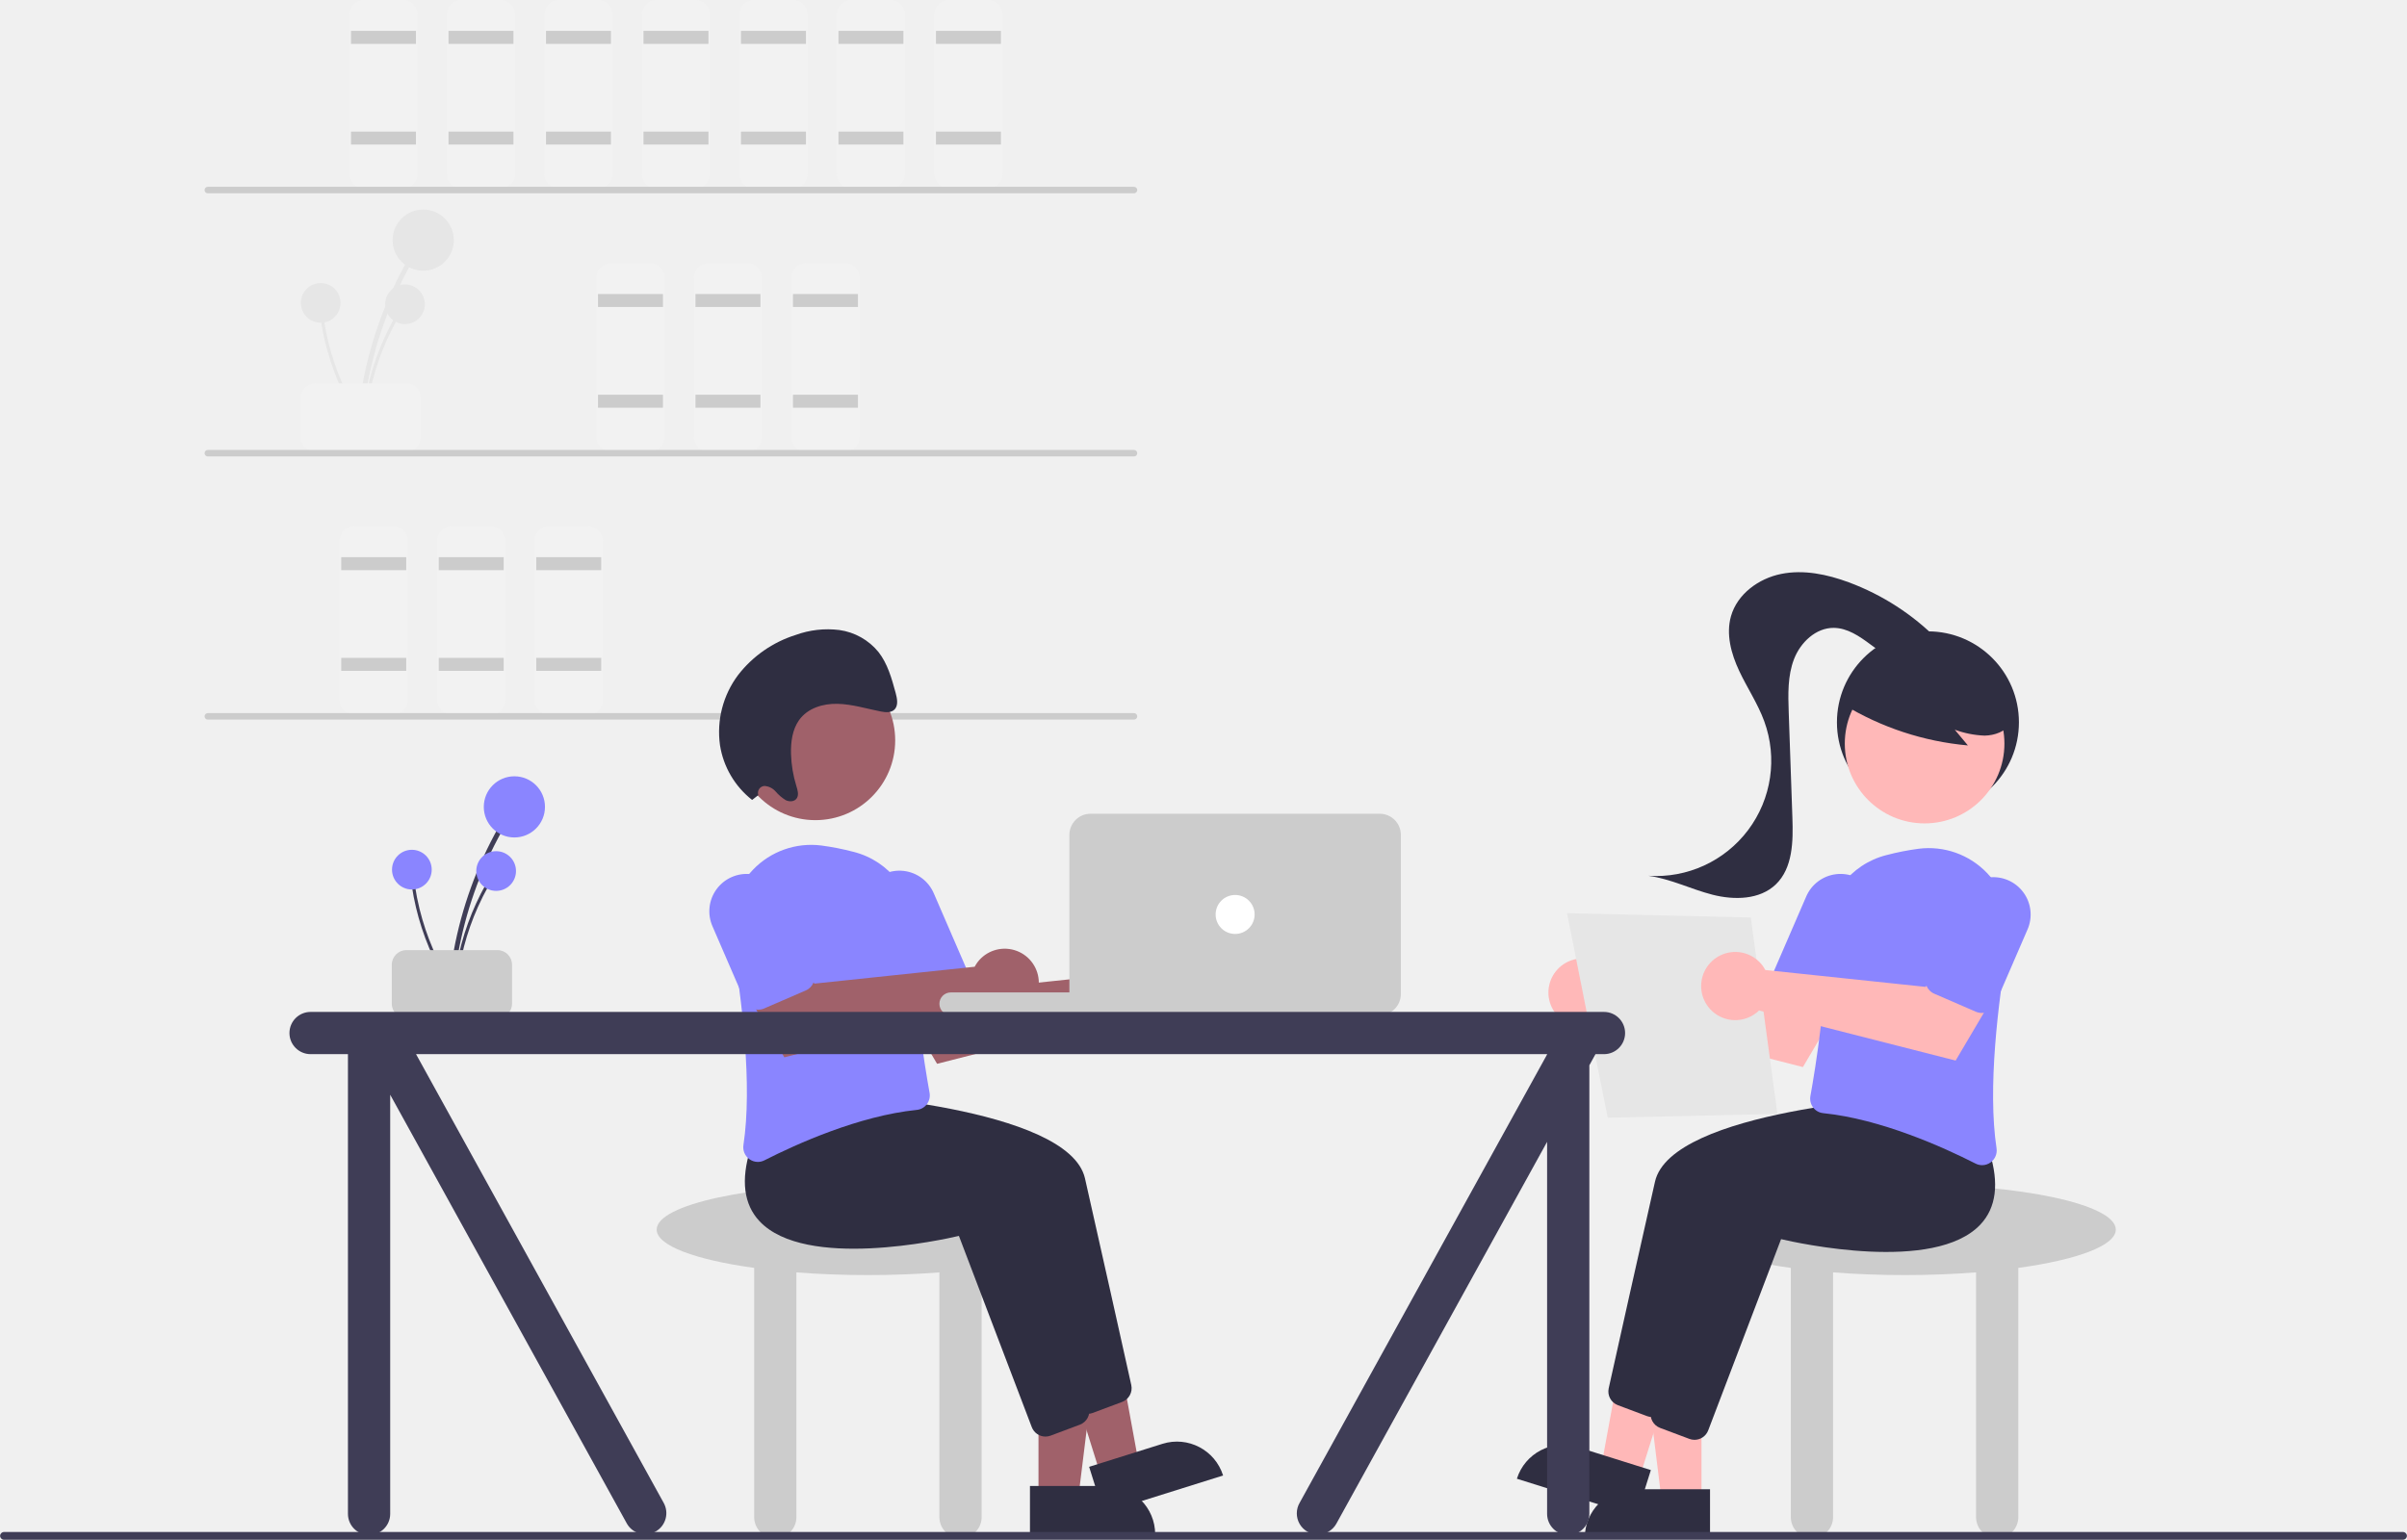
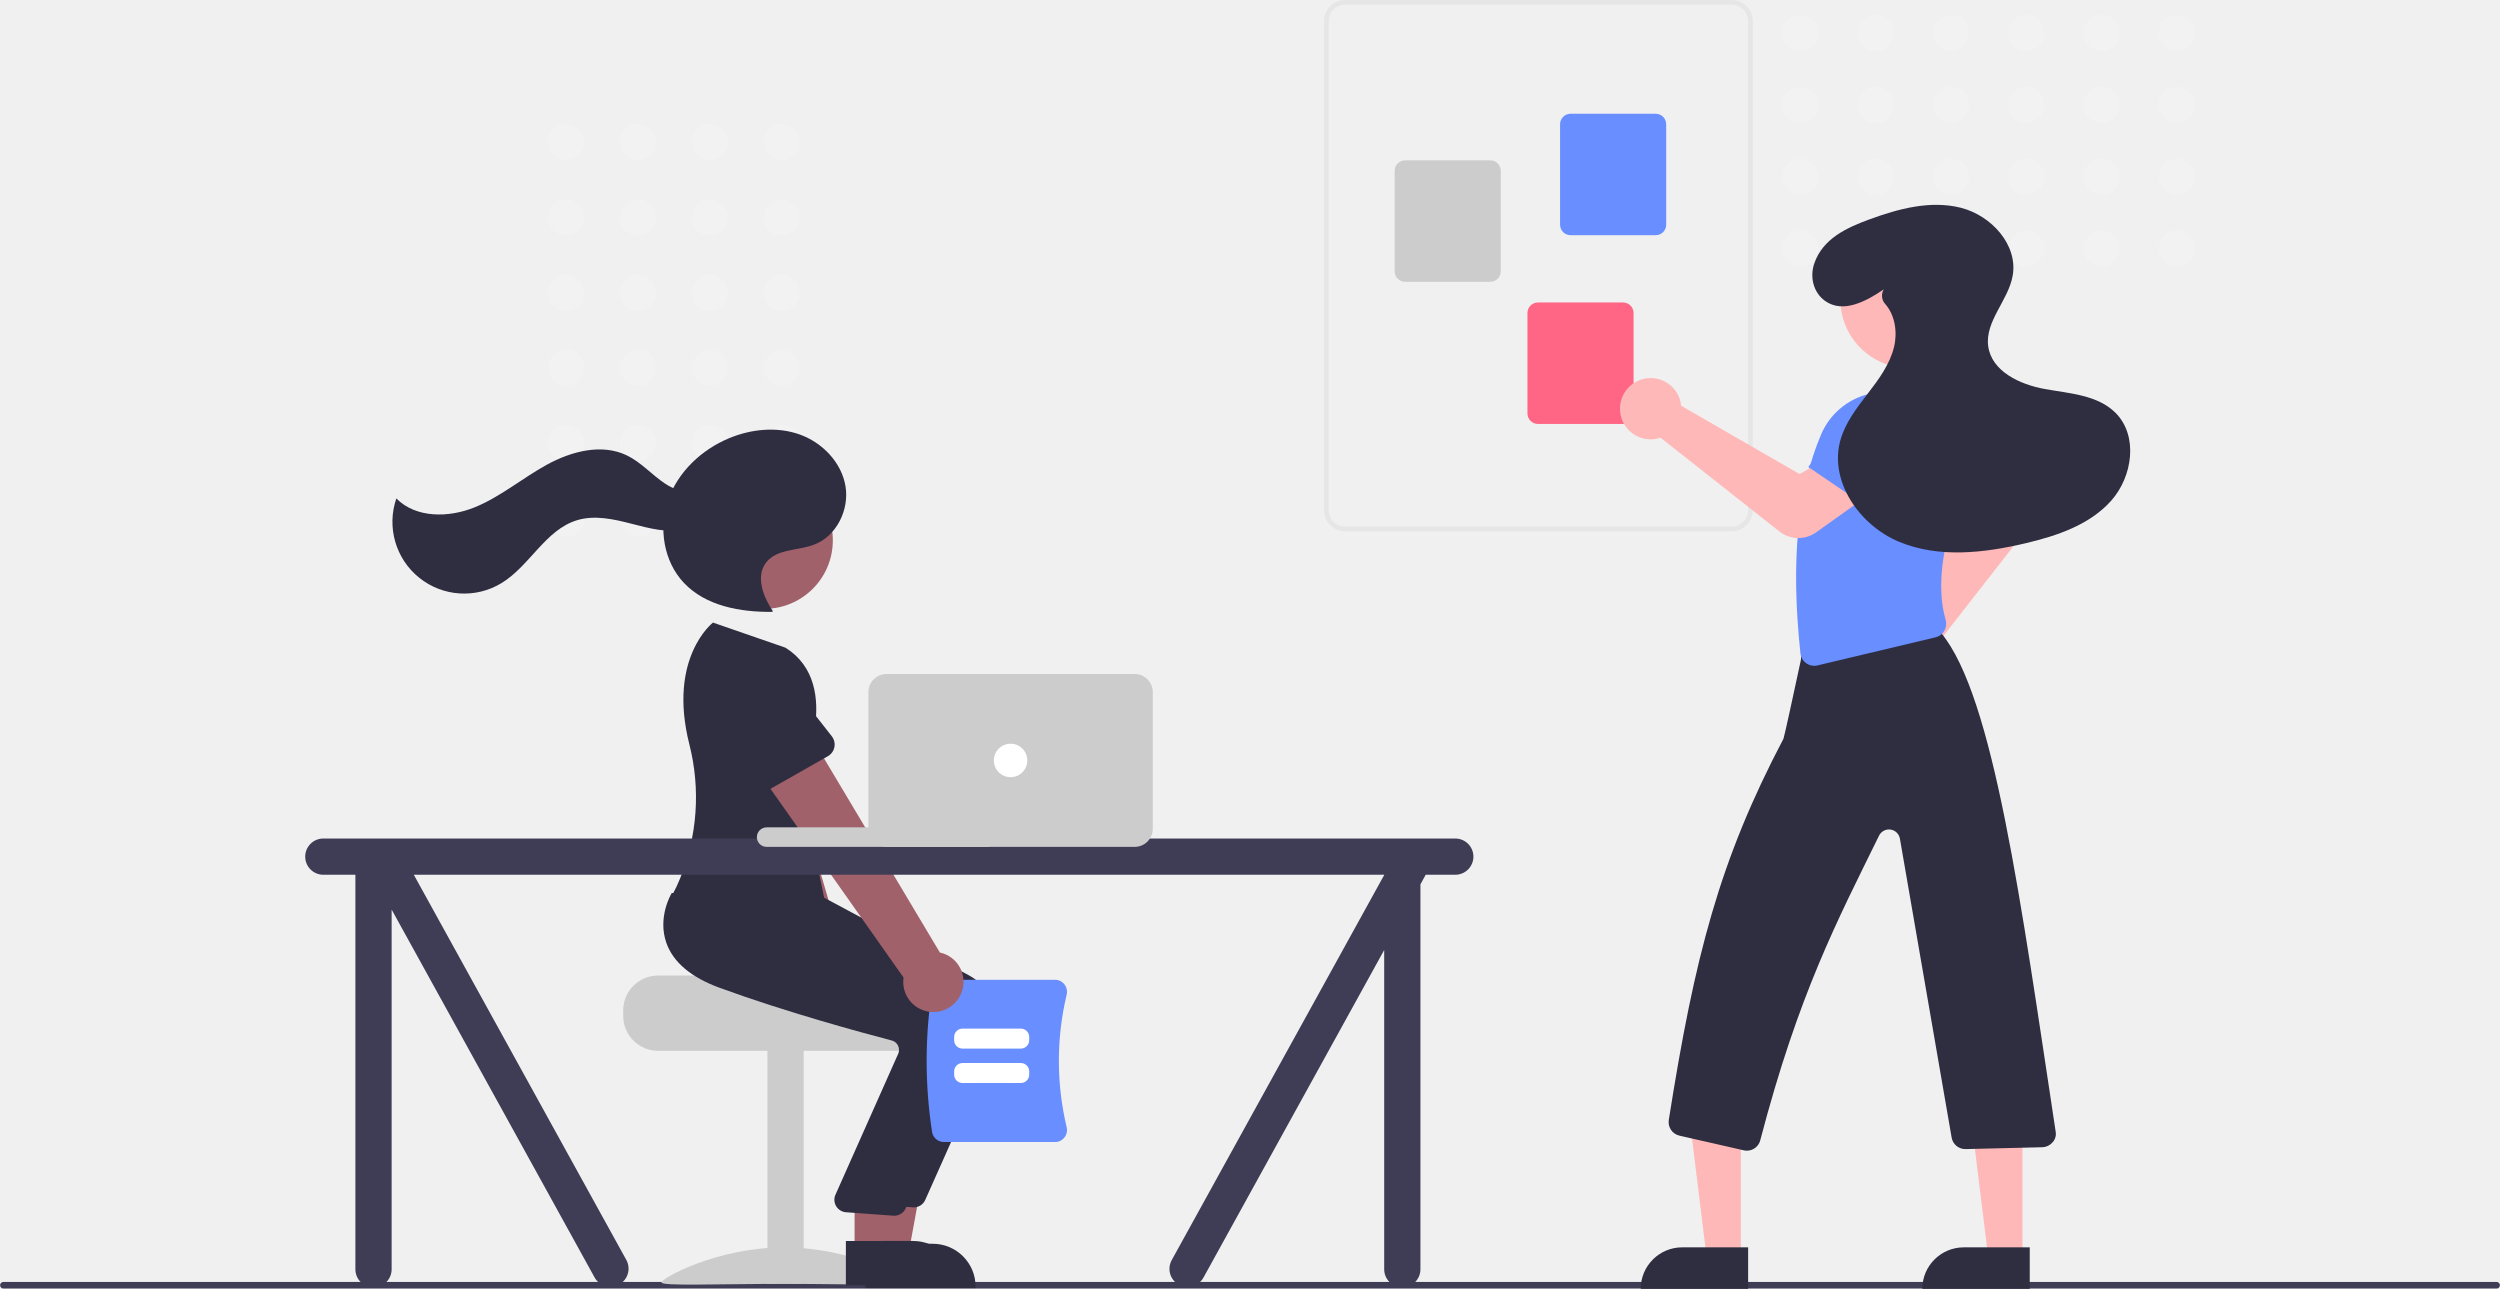
- <svg xmlns="http://www.w3.org/2000/svg" id="b959f442-9ede-455f-a827-2b42a560702a" data-name="Layer 1" width="740.675" height="473.949" viewBox="0 0 740.675 473.949">
-   <path d="M341.173,342.449a122.042,122.042,0,0,1,10.101-38.517q2.28-5.092,5.018-9.961a.744.744,0,0,0-1.284-.75,123.728,123.728,0,0,0-13.768,37.982q-1.034,5.584-1.554,11.246c-.088.952,1.399.946,1.486,0Z" transform="translate(-229.6623 -213.0257)" fill="#e6e6e6" />
-   <circle cx="130.23" cy="73.914" r="9.414" fill="#e6e6e6" />
-   <path d="M342.136,342.699a79.174,79.174,0,0,1,6.553-24.988q1.479-3.304,3.255-6.462a.483.483,0,0,0-.833-.487,80.268,80.268,0,0,0-8.932,24.641q-.671,3.622-1.008,7.296c-.057.618.908.614.964,0Z" transform="translate(-229.6623 -213.0257)" fill="#e6e6e6" />
-   <circle cx="124.618" cy="93.662" r="6.108" fill="#e6e6e6" />
-   <path d="M340.919,342.122a79.174,79.174,0,0,1-10.202-23.733q-.866-3.515-1.408-7.097a.483.483,0,0,0-.956.128,80.269,80.269,0,0,0,8.113,24.922q1.699,3.269,3.693,6.373c.335.522,1.093-.074.76-.593Z" transform="translate(-229.6623 -213.0257)" fill="#e6e6e6" />
-   <circle cx="98.683" cy="93.233" r="6.108" fill="#e6e6e6" />
-   <path d="M322.169,347.526v-12a4.505,4.505,0,0,1,4.5-4.5h28a4.505,4.505,0,0,1,4.5,4.5v12a4.505,4.505,0,0,1-4.5,4.5h-28A4.505,4.505,0,0,1,322.169,347.526Z" transform="translate(-229.6623 -213.0257)" fill="#f2f2f2" style="isolation:isolate" />
-   <path d="M353.669,271.026h-12a4.505,4.505,0,0,1-4.5-4.5v-49a4.505,4.505,0,0,1,4.5-4.5h12a4.505,4.505,0,0,1,4.5,4.5v49A4.505,4.505,0,0,1,353.669,271.026Z" transform="translate(-229.6623 -213.0257)" fill="#f2f2f2" style="isolation:isolate" />
-   <rect x="108.007" y="9.5" width="20" height="4" fill="#ccc" />
-   <rect x="108.007" y="40.5" width="20" height="4" fill="#ccc" />
-   <path d="M383.669,271.026h-12a4.505,4.505,0,0,1-4.5-4.5v-49a4.505,4.505,0,0,1,4.5-4.5h12a4.505,4.505,0,0,1,4.5,4.5v49A4.505,4.505,0,0,1,383.669,271.026Z" transform="translate(-229.6623 -213.0257)" fill="#f2f2f2" style="isolation:isolate" />
-   <rect x="138.007" y="9.5" width="20" height="4" fill="#ccc" />
-   <rect x="138.007" y="40.5" width="20" height="4" fill="#ccc" />
-   <path d="M413.669,271.026h-12a4.505,4.505,0,0,1-4.5-4.5v-49a4.505,4.505,0,0,1,4.5-4.5h12a4.505,4.505,0,0,1,4.5,4.5v49A4.505,4.505,0,0,1,413.669,271.026Z" transform="translate(-229.6623 -213.0257)" fill="#f2f2f2" style="isolation:isolate" />
-   <rect x="168.007" y="9.5" width="20" height="4" fill="#ccc" />
-   <rect x="168.007" y="40.5" width="20" height="4" fill="#ccc" />
-   <path d="M429.669,352.026h-12a4.505,4.505,0,0,1-4.5-4.5v-49a4.505,4.505,0,0,1,4.5-4.5h12a4.505,4.505,0,0,1,4.5,4.5v49A4.505,4.505,0,0,1,429.669,352.026Z" transform="translate(-229.6623 -213.0257)" fill="#f2f2f2" style="isolation:isolate" />
-   <rect x="184.007" y="90.5" width="20" height="4" fill="#ccc" />
-   <rect x="184.007" y="121.5" width="20" height="4" fill="#ccc" />
-   <path d="M459.669,352.026h-12a4.505,4.505,0,0,1-4.5-4.5v-49a4.505,4.505,0,0,1,4.5-4.5h12a4.505,4.505,0,0,1,4.5,4.5v49A4.505,4.505,0,0,1,459.669,352.026Z" transform="translate(-229.6623 -213.0257)" fill="#f2f2f2" style="isolation:isolate" />
-   <rect x="214.007" y="90.5" width="20" height="4" fill="#ccc" />
-   <rect x="214.007" y="121.5" width="20" height="4" fill="#ccc" />
-   <path d="M489.669,352.026h-12a4.505,4.505,0,0,1-4.5-4.5v-49a4.505,4.505,0,0,1,4.5-4.5h12a4.505,4.505,0,0,1,4.5,4.5v49A4.505,4.505,0,0,1,489.669,352.026Z" transform="translate(-229.6623 -213.0257)" fill="#f2f2f2" style="isolation:isolate" />
-   <rect x="244.007" y="90.5" width="20" height="4" fill="#ccc" />
-   <rect x="244.007" y="121.5" width="20" height="4" fill="#ccc" />
-   <path d="M350.669,433.026h-12a4.505,4.505,0,0,1-4.5-4.5v-49a4.505,4.505,0,0,1,4.5-4.5h12a4.505,4.505,0,0,1,4.5,4.5v49A4.505,4.505,0,0,1,350.669,433.026Z" transform="translate(-229.6623 -213.0257)" fill="#f2f2f2" style="isolation:isolate" />
-   <rect x="105.007" y="171.5" width="20" height="4" fill="#ccc" />
-   <rect x="105.007" y="202.5" width="20" height="4" fill="#ccc" />
-   <path d="M380.669,433.026h-12a4.505,4.505,0,0,1-4.5-4.5v-49a4.505,4.505,0,0,1,4.5-4.5h12a4.505,4.505,0,0,1,4.5,4.5v49A4.505,4.505,0,0,1,380.669,433.026Z" transform="translate(-229.6623 -213.0257)" fill="#f2f2f2" style="isolation:isolate" />
-   <rect x="135.007" y="171.5" width="20" height="4" fill="#ccc" />
-   <rect x="135.007" y="202.5" width="20" height="4" fill="#ccc" />
-   <path d="M410.669,433.026h-12a4.505,4.505,0,0,1-4.5-4.5v-49a4.505,4.505,0,0,1,4.5-4.5h12a4.505,4.505,0,0,1,4.5,4.5v49A4.505,4.505,0,0,1,410.669,433.026Z" transform="translate(-229.6623 -213.0257)" fill="#f2f2f2" style="isolation:isolate" />
-   <rect x="165.007" y="171.5" width="20" height="4" fill="#ccc" />
-   <rect x="165.007" y="202.5" width="20" height="4" fill="#ccc" />
-   <path d="M443.669,271.026h-12a4.505,4.505,0,0,1-4.5-4.5v-49a4.505,4.505,0,0,1,4.5-4.5h12a4.505,4.505,0,0,1,4.5,4.5v49A4.505,4.505,0,0,1,443.669,271.026Z" transform="translate(-229.6623 -213.0257)" fill="#f2f2f2" style="isolation:isolate" />
-   <rect x="198.007" y="9.5" width="20" height="4" fill="#ccc" />
-   <rect x="198.007" y="40.5" width="20" height="4" fill="#ccc" />
-   <path d="M473.669,271.026h-12a4.505,4.505,0,0,1-4.5-4.5v-49a4.505,4.505,0,0,1,4.5-4.5h12a4.505,4.505,0,0,1,4.5,4.5v49A4.505,4.505,0,0,1,473.669,271.026Z" transform="translate(-229.6623 -213.0257)" fill="#f2f2f2" style="isolation:isolate" />
-   <rect x="228.007" y="9.5" width="20" height="4" fill="#ccc" />
-   <rect x="228.007" y="40.5" width="20" height="4" fill="#ccc" />
-   <path d="M503.669,271.026h-12a4.505,4.505,0,0,1-4.5-4.5v-49a4.505,4.505,0,0,1,4.5-4.5h12a4.505,4.505,0,0,1,4.5,4.5v49A4.505,4.505,0,0,1,503.669,271.026Z" transform="translate(-229.6623 -213.0257)" fill="#f2f2f2" style="isolation:isolate" />
-   <rect x="258.007" y="9.5" width="20" height="4" fill="#ccc" />
-   <rect x="258.007" y="40.5" width="20" height="4" fill="#ccc" />
-   <path d="M533.669,271.026h-12a4.505,4.505,0,0,1-4.5-4.5v-49a4.505,4.505,0,0,1,4.5-4.5h12a4.505,4.505,0,0,1,4.5,4.5v49A4.505,4.505,0,0,1,533.669,271.026Z" transform="translate(-229.6623 -213.0257)" fill="#f2f2f2" style="isolation:isolate" />
-   <rect x="288.007" y="9.5" width="20" height="4" fill="#ccc" />
-   <rect x="288.007" y="40.5" width="20" height="4" fill="#ccc" />
-   <path d="M578.61,272.526h-285a1,1,0,0,1,0-2h285a1,1,0,0,1,0,2Z" transform="translate(-229.6623 -213.0257)" fill="#ccc" />
-   <path d="M578.61,353.526h-285a1,1,0,0,1,0-2h285a1,1,0,0,1,0,2Z" transform="translate(-229.6623 -213.0257)" fill="#ccc" />
-   <path d="M578.61,434.526h-285a1,1,0,0,1,0-2h285a1,1,0,0,1,0,2Z" transform="translate(-229.6623 -213.0257)" fill="#ccc" />
-   <path d="M561.732,591.508c0-7.732-29.102-14-65-14s-65,6.268-65,14c0,4.955,11.964,9.306,30,11.794V680.008a6.5,6.5,0,0,0,13,0V604.684c6.872.532,14.277.824,22,.824s15.128-.292,22-.824v75.324a6.5,6.5,0,0,0,13,0V603.302C549.768,600.814,561.732,596.463,561.732,591.508Z" transform="translate(-229.6623 -213.0257)" fill="#ccc" />
-   <polygon points="319.563 460.906 331.823 460.906 337.655 413.618 319.561 413.618 319.563 460.906" fill="#a0616a" />
-   <path d="M546.598,670.428h38.531a0,0,0,0,1,0,0v14.887a0,0,0,0,1,0,0H561.485a14.887,14.887,0,0,1-14.887-14.887v0A0,0,0,0,1,546.598,670.428Z" transform="translate(902.0962 1142.692) rotate(179.9974)" fill="#2f2e41" />
-   <polygon points="338.701 454.064 350.398 450.393 341.806 403.528 324.542 408.945 338.701 454.064" fill="#a0616a" />
-   <path d="M566.152,658.424h38.531a0,0,0,0,1,0,0v14.887a0,0,0,0,1,0,0H581.039a14.887,14.887,0,0,1-14.887-14.887v0A0,0,0,0,1,566.152,658.424Z" transform="translate(1113.688 912.876) rotate(162.5774)" fill="#2f2e41" />
-   <path d="M560.161,645.324l-22.427-58.871c-5.031,1.182-47.227,10.519-61.359-4.528-4.843-5.157-5.788-12.629-2.808-22.208l8.248-10.364.256.014c3.118.164,76.435,4.273,81.461,26.389,4.238,18.645,11.977,53.405,14.247,63.615a4.516,4.516,0,0,1-2.814,5.184l-9.019,3.382a4.462,4.462,0,0,1-1.572.286A4.513,4.513,0,0,1,560.161,645.324Z" transform="translate(-229.6623 -213.0257)" fill="#2f2e41" />
-   <path d="M547.161,652.324l-22.427-58.871c-5.032,1.182-47.227,10.518-61.359-4.528-4.843-5.157-5.788-12.629-2.808-22.208l8.248-10.364.256.014c3.118.164,76.435,4.273,81.461,26.389,4.238,18.645,11.977,53.405,14.247,63.615a4.516,4.516,0,0,1-2.814,5.184l-9.019,3.382a4.462,4.462,0,0,1-1.572.286A4.513,4.513,0,0,1,547.161,652.324Z" transform="translate(-229.6623 -213.0257)" fill="#2f2e41" />
-   <path d="M577.469,511.202a10.527,10.527,0,0,0-.885,1.402l-49.32,5.196-7.1-9.734-16.091,8.794,13.944,23.621,60.487-15.423a10.496,10.496,0,1,0-1.036-13.857Z" transform="translate(-229.6623 -213.0257)" fill="#a0616a" />
-   <path d="M460.25,569.825a4.507,4.507,0,0,1-1.819-4.349c2.782-18.343-.419-44.619-3.595-63.433a24.795,24.795,0,0,1,27.559-28.762,79.865,79.865,0,0,1,9.913,1.954h0a24.596,24.596,0,0,1,18.582,24.468c-.475,18.154,3.211,40.806,4.818,49.701a4.519,4.519,0,0,1-.834,3.511,4.392,4.392,0,0,1-3.095,1.75c-17.808,1.817-37.012,10.502-46.875,15.517a4.501,4.501,0,0,1-2.05.501A4.429,4.429,0,0,1,460.25,569.825Z" transform="translate(-229.6623 -213.0257)" fill="#8a85ff" />
-   <path d="M508.321,522.514a4.471,4.471,0,0,1-2.474-2.397l-9.931-22.942a11.5,11.5,0,1,1,21.107-9.136l9.932,22.942a4.506,4.506,0,0,1-2.342,5.917l-12.848,5.562a4.469,4.469,0,0,1-3.444.055Z" transform="translate(-229.6623 -213.0257)" fill="#8a85ff" />
-   <path d="M530.469,509.202a10.527,10.527,0,0,0-.885,1.402l-49.32,5.196-7.1-9.734-16.091,8.794,13.944,23.621,60.487-15.423a10.496,10.496,0,1,0-1.036-13.857Z" transform="translate(-229.6623 -213.0257)" fill="#a0616a" />
-   <path d="M461.321,523.514a4.471,4.471,0,0,1-2.474-2.397l-9.931-22.942a11.5,11.5,0,1,1,21.107-9.136l9.932,22.942a4.506,4.506,0,0,1-2.342,5.917l-12.848,5.562a4.469,4.469,0,0,1-3.444.055Z" transform="translate(-229.6623 -213.0257)" fill="#8a85ff" />
-   <circle cx="250.906" cy="227.891" r="24.561" fill="#a0616a" />
-   <path d="M463.008,457.773a2.135,2.135,0,0,1,1.856-2.819,4.93,4.93,0,0,1,3.476,1.715,13.834,13.834,0,0,0,3.071,2.637c1.188.599,2.8.514,3.477-.628.636-1.072.2-2.508-.185-3.753a36.907,36.907,0,0,1-1.63-9.77c-.111-3.7.411-7.562,2.46-10.448,2.644-3.725,7.371-5.139,11.845-5.036s8.875,1.484,13.307,2.357c1.53.301,3.328.455,4.352-.73,1.088-1.261.688-3.301.226-5.004-1.201-4.417-2.475-8.985-5.265-12.552a18.898,18.898,0,0,0-12.061-6.79,28.938,28.938,0,0,0-13.462,1.528,36.096,36.096,0,0,0-17.683,12.319,29.236,29.236,0,0,0-5.578,21.6,26.667,26.667,0,0,0,9.886,16.855Z" transform="translate(-229.6623 -213.0257)" fill="#2f2e41" />
-   <path d="M369.228,516.902a122.042,122.042,0,0,1,10.101-38.517q2.28-5.092,5.018-9.961a.744.744,0,0,0-1.284-.75,123.728,123.728,0,0,0-13.768,37.982q-1.034,5.584-1.554,11.246c-.088.952,1.399.946,1.486,0Z" transform="translate(-229.6623 -213.0257)" fill="#3f3d56" />
-   <circle cx="158.285" cy="248.368" r="9.414" fill="#8a85ff" />
-   <path d="M370.191,517.152a79.174,79.174,0,0,1,6.553-24.988q1.479-3.304,3.255-6.462a.483.483,0,0,0-.833-.487,80.268,80.268,0,0,0-8.932,24.641q-.671,3.622-1.008,7.296c-.057.618.908.614.964,0Z" transform="translate(-229.6623 -213.0257)" fill="#3f3d56" />
-   <circle cx="152.673" cy="268.115" r="6.108" fill="#8a85ff" />
-   <path d="M368.974,516.576a79.174,79.174,0,0,1-10.202-23.733q-.866-3.515-1.408-7.097a.483.483,0,0,0-.956.128,80.269,80.269,0,0,0,8.113,24.922q1.699,3.269,3.693,6.373c.335.522,1.093-.074.76-.593Z" transform="translate(-229.6623 -213.0257)" fill="#3f3d56" />
-   <circle cx="126.738" cy="267.687" r="6.108" fill="#8a85ff" />
-   <path d="M350.224,521.979v-12a4.505,4.505,0,0,1,4.5-4.5h28a4.505,4.505,0,0,1,4.5,4.5v12a4.505,4.505,0,0,1-4.5,4.5h-28A4.505,4.505,0,0,1,350.224,521.979Z" transform="translate(-229.6623 -213.0257)" fill="#ccc" />
-   <rect x="289.07" y="305.482" width="86" height="7" rx="3.5" fill="#ccc" />
-   <path d="M654.232,525.508h-89a6.507,6.507,0,0,1-6.5-6.5v-49a6.507,6.507,0,0,1,6.5-6.5h89a6.507,6.507,0,0,1,6.5,6.5v49A6.507,6.507,0,0,1,654.232,525.508Z" transform="translate(-229.6623 -213.0257)" fill="#ccc" />
-   <circle cx="380.07" cy="281.482" r="6" fill="#fff" />
-   <path d="M880.732,591.508c0-7.732-29.102-14-65-14s-65,6.268-65,14c0,4.955,11.964,9.306,30,11.794V680.008a6.5,6.5,0,0,0,13,0V604.684c6.872.532,14.277.824,22,.824s15.128-.292,22-.824v75.324a6.5,6.5,0,0,0,13,0V603.302C868.768,600.814,880.732,596.463,880.732,591.508Z" transform="translate(-229.6623 -213.0257)" fill="#ccc" />
-   <circle cx="593.257" cy="222.34" r="28" fill="#2f2e41" />
-   <polygon points="523.577 461.906 511.317 461.906 505.485 414.618 523.579 414.618 523.577 461.906" fill="#ffb8b8" />
-   <path d="M502.56,458.403h23.644a0,0,0,0,1,0,0v14.887a0,0,0,0,1,0,0H487.673a0,0,0,0,1,0,0v0A14.887,14.887,0,0,1,502.56,458.403Z" fill="#2f2e41" />
-   <polygon points="504.439 455.064 492.742 451.393 501.334 404.528 518.598 409.945 504.439 455.064" fill="#ffb8b8" />
-   <path d="M712.668,659.424h23.644a0,0,0,0,1,0,0v14.887a0,0,0,0,1,0,0H697.781a0,0,0,0,1,0,0v0A14.887,14.887,0,0,1,712.668,659.424Z" transform="translate(2.90601 -397.1277) rotate(17.42262)" fill="#2f2e41" />
-   <path d="M738.09,649.222a4.462,4.462,0,0,1-1.572-.286l-9.019-3.382a4.516,4.516,0,0,1-2.814-5.184c2.271-10.21,10.01-44.971,14.247-63.615,5.026-22.115,78.343-26.225,81.461-26.389l.256-.014L828.897,560.717c2.98,9.579,2.036,17.051-2.808,22.208-14.132,15.047-56.327,5.71-61.359,4.528l-22.427,58.871A4.513,4.513,0,0,1,738.09,649.222Z" transform="translate(-229.6623 -213.0257)" fill="#2f2e41" />
-   <path d="M751.09,656.222a4.462,4.462,0,0,1-1.572-.286l-9.019-3.382a4.516,4.516,0,0,1-2.814-5.184c2.271-10.21,10.01-44.971,14.247-63.615,5.026-22.115,78.343-26.225,81.461-26.389l.256-.014L841.897,567.717c2.98,9.579,2.036,17.051-2.808,22.208-14.132,15.046-56.327,5.71-61.359,4.528l-22.427,58.871A4.513,4.513,0,0,1,751.09,656.222Z" transform="translate(-229.6623 -213.0257)" fill="#2f2e41" />
-   <path d="M724.995,512.202a10.526,10.526,0,0,1,.885,1.402l49.32,5.196,7.1-9.734,16.091,8.794-13.944,23.621L723.959,526.059a10.496,10.496,0,1,1,1.036-13.857Z" transform="translate(-229.6623 -213.0257)" fill="#ffb8b8" />
-   <path d="M839.608,571.684a4.501,4.501,0,0,1-2.05-.501c-9.862-5.015-29.066-13.699-46.875-15.517a4.392,4.392,0,0,1-3.095-1.75,4.519,4.519,0,0,1-.834-3.511c1.607-8.896,5.293-31.547,4.818-49.701a24.596,24.596,0,0,1,18.582-24.468h0a79.864,79.864,0,0,1,9.913-1.954,24.795,24.795,0,0,1,27.559,28.762c-3.176,18.813-6.377,45.09-3.595,63.433a4.507,4.507,0,0,1-1.819,4.349A4.429,4.429,0,0,1,839.608,571.684Z" transform="translate(-229.6623 -213.0257)" fill="#8a85ff" />
-   <path d="M792.486,523.832a4.496,4.496,0,0,1-1.787-.373l-12.848-5.562a4.506,4.506,0,0,1-2.342-5.917l9.932-22.942a11.5,11.5,0,1,1,21.107,9.136l-9.931,22.942a4.511,4.511,0,0,1-4.131,2.716Z" transform="translate(-229.6623 -213.0257)" fill="#8a85ff" />
-   <circle cx="592.234" cy="228.891" r="24.561" fill="#ffb8b8" />
-   <path d="M796.893,429.85A88.591,88.591,0,0,0,835.219,442.478l-4.04-4.841a29.688,29.688,0,0,0,9.171,1.821c3.13-.049,6.41-1.254,8.186-3.832a9.342,9.342,0,0,0,.625-8.63,17.694,17.694,0,0,0-5.566-6.96,33.14,33.14,0,0,0-30.844-5.512,19.806,19.806,0,0,0-9.212,5.909c-2.328,2.872-6.811,5.432-5.619,8.932Z" transform="translate(-229.6623 -213.0257)" fill="#2f2e41" />
-   <path d="M826.026,410.029a75.485,75.485,0,0,0-27.463-17.759c-6.639-2.459-13.865-3.979-20.805-2.582s-13.504,6.198-15.44,13.008c-1.583,5.568.052,11.564,2.509,16.806s5.738,10.102,7.725,15.54a35.468,35.468,0,0,1-35.689,47.562c6.819.914,13.105,4.119,19.771,5.825s14.533,1.59,19.486-3.185c5.241-5.052,5.346-13.267,5.092-20.542l-1.13-32.445c-.192-5.515-.356-11.208,1.633-16.356s6.716-9.656,12.235-9.609c4.183.035,7.884,2.569,11.239,5.068s6.904,5.165,11.071,5.536,8.923-2.711,8.611-6.882" transform="translate(-229.6623 -213.0257)" fill="#2f2e41" />
-   <polygon points="482.197 281.087 538.75 282.422 546.943 342.878 494.716 344.05 482.197 281.087" fill="#e6e6e6" />
-   <path d="M771.995,510.202a10.526,10.526,0,0,1,.885,1.402l49.32,5.196,7.1-9.734,16.091,8.794-13.944,23.621L770.959,524.059a10.496,10.496,0,1,1,1.036-13.857Z" transform="translate(-229.6623 -213.0257)" fill="#ffb8b8" />
-   <path d="M839.486,524.832a4.496,4.496,0,0,1-1.787-.373l-12.848-5.562a4.506,4.506,0,0,1-2.342-5.917l9.932-22.942a11.5,11.5,0,1,1,21.107,9.136l-9.931,22.942a4.511,4.511,0,0,1-4.131,2.716Z" transform="translate(-229.6623 -213.0257)" fill="#8a85ff" />
-   <path d="M723.232,524.508h-398a6.5,6.5,0,1,0,0,13h11.5v141.5a6.5,6.5,0,0,0,13,0V549.998l72.871,132.078a6.5,6.5,0,0,0,11.258-6.5L357.686,537.508H705.732v.084l-76.129,137.984a6.5,6.5,0,1,0,11.258,6.5l64.871-117.578V679.008a6.5,6.5,0,0,0,13,0V540.935l1.891-3.427h2.609a6.5,6.5,0,0,0,0-13Z" transform="translate(-229.6623 -213.0257)" fill="#3f3d56" />
-   <path d="M969.147,686.974H230.853a1.191,1.191,0,0,1,0-2.381H969.147a1.191,1.191,0,0,1,0,2.381Z" transform="translate(-229.6623 -213.0257)" fill="#3f3d56" />
+ <svg xmlns="http://www.w3.org/2000/svg" id="b15aa787-28cf-46ed-b363-0df1de40c89a" data-name="Layer 1" width="896.675" height="462.272" viewBox="0 0 896.675 462.272">
+   <path d="M1047.147,681.033H152.853a1.191,1.191,0,0,1,0-2.381h894.294a1.191,1.191,0,0,1,0,2.381Z" transform="translate(-151.6623 -218.8641)" fill="#3f3d56" />
+   <circle cx="280.353" cy="50.98" r="6.467" fill="#f2f2f2" />
+   <circle cx="254.58" cy="50.98" r="6.467" fill="#f2f2f2" />
+   <circle cx="228.807" cy="50.98" r="6.467" fill="#f2f2f2" />
+   <circle cx="203.033" cy="50.98" r="6.467" fill="#f2f2f2" />
+   <circle cx="280.353" cy="77.98" r="6.467" fill="#f2f2f2" />
+   <circle cx="254.58" cy="77.98" r="6.467" fill="#f2f2f2" />
+   <circle cx="228.807" cy="77.98" r="6.467" fill="#f2f2f2" />
+   <circle cx="203.033" cy="77.98" r="6.467" fill="#f2f2f2" />
+   <circle cx="280.353" cy="104.98" r="6.467" fill="#f2f2f2" />
+   <circle cx="254.58" cy="104.98" r="6.467" fill="#f2f2f2" />
+   <circle cx="228.807" cy="104.98" r="6.467" fill="#f2f2f2" />
+   <circle cx="203.033" cy="104.98" r="6.467" fill="#f2f2f2" />
+   <circle cx="280.353" cy="131.98" r="6.467" fill="#f2f2f2" />
+   <circle cx="254.58" cy="131.98" r="6.467" fill="#f2f2f2" />
+   <circle cx="228.807" cy="131.98" r="6.467" fill="#f2f2f2" />
+   <circle cx="203.033" cy="131.98" r="6.467" fill="#f2f2f2" />
+   <circle cx="280.353" cy="158.98" r="6.467" fill="#f2f2f2" />
+   <circle cx="254.58" cy="158.98" r="6.467" fill="#f2f2f2" />
+   <circle cx="228.807" cy="158.98" r="6.467" fill="#f2f2f2" />
+   <circle cx="203.033" cy="158.98" r="6.467" fill="#f2f2f2" />
+   <circle cx="280.353" cy="185.98" r="6.467" fill="#f2f2f2" />
+   <circle cx="254.58" cy="185.98" r="6.467" fill="#f2f2f2" />
+   <circle cx="228.807" cy="185.98" r="6.467" fill="#f2f2f2" />
+   <circle cx="203.033" cy="185.98" r="6.467" fill="#f2f2f2" />
+   <path d="M375.19,581.264v2a12.511,12.511,0,0,0,12.5,12.5h90a12.505,12.505,0,0,0,12.5-12.5v-2a12.41,12.41,0,0,0-2.9-8,12.859,12.859,0,0,0-2.11-2s-49.48-1.12-49.48-2.5H387.69A12.517,12.517,0,0,0,375.19,581.264Z" transform="translate(-151.6623 -218.8641)" fill="#ccc" />
+   <rect x="275.252" y="376.403" width="13" height="84" fill="#ccc" />
+   <path d="M476.914,678.811c0,1.405-19.699.543-44,.543s-44,.861-44-.543,19.699-12.543,44-12.543S476.914,677.406,476.914,678.811Z" transform="translate(-151.6623 -218.8641)" fill="#ccc" />
+   <path d="M459.041,579.568a10.743,10.743,0,0,0-3.807-16.027L427.681,469.656l-20.981,10.276,33.681,89.055a10.801,10.801,0,0,0,18.66,10.581Z" transform="translate(-151.6623 -218.8641)" fill="#a0616a" />
+   <path d="M433.923,485.335l-23.483,6.357a4.817,4.817,0,0,1-6.042-4.086l-2.838-24.087a13.377,13.377,0,0,1,25.846-6.915l9.674,22.156a4.817,4.817,0,0,1-3.156,6.576Z" transform="translate(-151.6623 -218.8641)" fill="#688eff" />
+   <polygon points="313.516 450.101 325.776 450.1 331.609 418.304 313.514 418.304 313.516 450.101" fill="#a0616a" />
+   <path d="M462.051,664.962l24.144-.001h.001a15.386,15.386,0,0,1,15.386,15.386v.5l-39.531.001Z" transform="translate(-151.6623 -218.8641)" fill="#2f2e41" />
+   <path d="M479.409,651.914q-.214,0-.43-.021l-16.967-1.235a4.5,4.5,0,0,1-3.809-6.029l22.707-51.015a3.498,3.498,0,0,0-.196-2.799,3.451,3.451,0,0,0-2.211-1.76c-10.677-2.791-38.072-10.223-61.786-18.918-10.16-3.726-16.559-9.109-19.019-16.002-3.243-9.087,1.555-17.374,1.76-17.722l.161-.272,22.315,2.028,24.191,2.058,53.013,28.428a20.086,20.086,0,0,1,8.819,25.784l-24.441,54.808A4.497,4.497,0,0,1,479.409,651.914Z" transform="translate(-151.6623 -218.8641)" fill="#2f2e41" />
+   <circle cx="274.15" cy="193.816" r="24.561" fill="#a0616a" />
+   <polygon points="306.516 449.101 318.776 449.1 324.609 417.304 306.514 417.304 306.516 449.101" fill="#a0616a" />
+   <path d="M455.051,663.962l24.144-.001h.001a15.386,15.386,0,0,1,15.386,15.386v.5l-39.531.001Z" transform="translate(-151.6623 -218.8641)" fill="#2f2e41" />
+   <path d="M472.409,654.914q-.214,0-.43-.021l-16.967-1.235a4.5,4.5,0,0,1-3.809-6.029l22.707-51.015a3.498,3.498,0,0,0-.196-2.799,3.451,3.451,0,0,0-2.211-1.76c-10.677-2.791-38.072-10.223-61.786-18.918-10.16-3.726-16.559-9.109-19.019-16.002-3.243-9.087,1.555-17.374,1.76-17.722l.161-.272,22.315,2.028,24.191,2.058,53.013,28.428a20.086,20.086,0,0,1,8.819,25.784l-24.441,54.808A4.497,4.497,0,0,1,472.409,654.914Z" transform="translate(-151.6623 -218.8641)" fill="#2f2e41" />
+   <path d="M433.387,451.168l-26-9s-16.322,12.54-8.481,43.649a77.012,77.012,0,0,1-3.4,48.32,49.778,49.778,0,0,1-2.619,5.531s29,35,56,9l-10.5-50.5S454.887,464.668,433.387,451.168Z" transform="translate(-151.6623 -218.8641)" fill="#2f2e41" />
+   <path d="M428.862,438.076c-3.496-5.232-6.254-12.488-2.406-17.466,3.799-4.914,11.292-4.19,17.111-6.365,8.104-3.029,12.804-12.549,11.338-21.076s-8.31-15.594-16.464-18.486-17.348-1.951-25.333,1.379c-9.829,4.1-18.261,12.03-21.797,22.076s-1.646,22.108,5.689,29.83c7.864,8.278,20.206,10.485,31.623,10.351" transform="translate(-151.6623 -218.8641)" fill="#2f2e41" />
+   <path d="M406.015,393.444c-4.405,3.586-11.125,1.993-15.854-1.154s-8.565-7.628-13.681-10.096c-9.019-4.35-19.924-1.458-28.702,3.36s-16.559,11.475-25.831,15.256-21.104,3.968-28.125-3.172a25.732,25.732,0,0,0,37.71,30.371c10.159-6.188,15.771-19.164,27.166-22.579,6.306-1.89,13.076-.368,19.449,1.281s13.018,3.43,19.449,2.027,12.447-7.183,11.629-13.715Z" transform="translate(-151.6623 -218.8641)" fill="#2f2e41" />
+   <path d="M485.969,624.871a167.506,167.506,0,0,1,0-50.975,4.303,4.303,0,0,1,4.237-3.606h39.873a4.247,4.247,0,0,1,3.355,1.626,4.319,4.319,0,0,1,.807,3.705,102.328,102.328,0,0,0-0,47.525,4.318,4.318,0,0,1-.807,3.705,4.247,4.247,0,0,1-3.355,1.626H490.206A4.303,4.303,0,0,1,485.969,624.871Z" transform="translate(-151.6623 -218.8641)" fill="#688eff" />
+   <path d="M517.808,594.966H496.885a3.003,3.003,0,0,1-3-3v-1.172a3.003,3.003,0,0,1,3-3h20.924a3.003,3.003,0,0,1,3,3v1.172A3.003,3.003,0,0,1,517.808,594.966Z" transform="translate(-151.6623 -218.8641)" fill="#fff" />
+   <path d="M517.808,607.311H496.885a3.003,3.003,0,0,1-3-3v-1.172a3.003,3.003,0,0,1,3-3h20.924a3.003,3.003,0,0,1,3,3V604.311A3.003,3.003,0,0,1,517.808,607.311Z" transform="translate(-151.6623 -218.8641)" fill="#fff" />
+   <path d="M496.454,575.068a10.743,10.743,0,0,0-7.69-14.567L438.628,476.477,420.88,491.669l54.862,77.816a10.801,10.801,0,0,0,20.712,5.584Z" transform="translate(-151.6623 -218.8641)" fill="#a0616a" />
+   <path d="M448.589,490.099l-21.15,12.022a4.817,4.817,0,0,1-6.871-2.446l-8.766-22.614a13.377,13.377,0,0,1,23.298-13.153l14.903,19.036a4.817,4.817,0,0,1-1.413,7.156Z" transform="translate(-151.6623 -218.8641)" fill="#2f2e41" />
+   <path d="M673.63,519.614h-406a6.5,6.5,0,1,0,0,13h11.5v141.5a6.5,6.5,0,0,0,13,0V545.104l72.871,132.078a6.5,6.5,0,0,0,11.258-6.5L300.083,532.614H648.13v.084l-76.129,137.984a6.5,6.5,0,1,0,11.258,6.5L648.13,559.604V674.114a6.5,6.5,0,0,0,13,0V536.041l1.891-3.427h10.609a6.5,6.5,0,0,0,0-13Z" transform="translate(-151.6623 -218.8641)" fill="#3f3d56" />
+   <rect x="271.467" y="296.75" width="86" height="7" rx="3.5" fill="#ccc" />
+   <path d="M558.63,522.614h-89a6.507,6.507,0,0,1-6.5-6.5v-49a6.507,6.507,0,0,1,6.5-6.5h89a6.507,6.507,0,0,1,6.5,6.5v49A6.507,6.507,0,0,1,558.63,522.614Z" transform="translate(-151.6623 -218.8641)" fill="#ccc" />
+   <circle cx="362.467" cy="272.75" r="6" fill="#fff" />
+   <path d="M626.55,401.886v-175.5a7.53,7.53,0,0,1,7.521-7.521H772.8a7.53,7.53,0,0,1,7.521,7.521v175.5a7.53,7.53,0,0,1-7.521,7.521H634.072A7.53,7.53,0,0,1,626.55,401.886Zm7.521-181.35a5.857,5.857,0,0,0-5.85,5.85v175.5a5.857,5.857,0,0,0,5.85,5.85H772.8a5.857,5.857,0,0,0,5.85-5.85v-175.5a5.857,5.857,0,0,0-5.85-5.85Z" transform="translate(-151.6623 -218.8641)" fill="#e6e6e6" />
+   <path d="M711.215,299.462V263.426a3.765,3.765,0,0,1,3.761-3.761h30.537a3.765,3.765,0,0,1,3.761,3.761v36.036a3.765,3.765,0,0,1-3.761,3.761h-30.537A3.765,3.765,0,0,1,711.215,299.462Z" transform="translate(-151.6623 -218.8641)" fill="#688eff" />
+   <path d="M651.88,316.176V280.14a3.765,3.765,0,0,1,3.761-3.761h30.537a3.765,3.765,0,0,1,3.761,3.761v36.036a3.765,3.765,0,0,1-3.761,3.761h-30.537A3.765,3.765,0,0,1,651.88,316.176Z" transform="translate(-151.6623 -218.8641)" fill="#ccc" />
+   <path d="M699.515,367.155V331.119a3.765,3.765,0,0,1,3.761-3.761h30.537a3.765,3.765,0,0,1,3.761,3.761v36.036a3.765,3.765,0,0,1-3.761,3.761h-30.537A3.765,3.765,0,0,1,699.515,367.155Z" transform="translate(-151.6623 -218.8641)" fill="#ff6584" />
+   <circle cx="780.741" cy="11.82" r="6.467" fill="#f2f2f2" />
+   <circle cx="780.741" cy="37.594" r="6.467" fill="#f2f2f2" />
+   <circle cx="780.741" cy="63.367" r="6.467" fill="#f2f2f2" />
+   <circle cx="780.741" cy="89.14" r="6.467" fill="#f2f2f2" />
+   <circle cx="753.741" cy="11.82" r="6.467" fill="#f2f2f2" />
+   <circle cx="753.741" cy="37.594" r="6.467" fill="#f2f2f2" />
+   <circle cx="753.741" cy="63.367" r="6.467" fill="#f2f2f2" />
+   <circle cx="753.741" cy="89.14" r="6.467" fill="#f2f2f2" />
+   <circle cx="726.741" cy="11.82" r="6.467" fill="#f2f2f2" />
+   <circle cx="726.741" cy="37.594" r="6.467" fill="#f2f2f2" />
+   <circle cx="726.741" cy="63.367" r="6.467" fill="#f2f2f2" />
+   <circle cx="726.741" cy="89.14" r="6.467" fill="#f2f2f2" />
+   <circle cx="699.741" cy="11.82" r="6.467" fill="#f2f2f2" />
+   <circle cx="699.741" cy="37.594" r="6.467" fill="#f2f2f2" />
+   <circle cx="699.741" cy="63.367" r="6.467" fill="#f2f2f2" />
+   <circle cx="699.741" cy="89.14" r="6.467" fill="#f2f2f2" />
+   <circle cx="672.741" cy="11.82" r="6.467" fill="#f2f2f2" />
+   <circle cx="672.741" cy="37.594" r="6.467" fill="#f2f2f2" />
+   <circle cx="672.741" cy="63.367" r="6.467" fill="#f2f2f2" />
+   <circle cx="672.741" cy="89.14" r="6.467" fill="#f2f2f2" />
+   <circle cx="645.741" cy="11.82" r="6.467" fill="#f2f2f2" />
+   <circle cx="645.741" cy="37.594" r="6.467" fill="#f2f2f2" />
+   <circle cx="645.741" cy="63.367" r="6.467" fill="#f2f2f2" />
+   <circle cx="645.741" cy="89.14" r="6.467" fill="#f2f2f2" />
+   <path d="M823.457,460.117a11.003,11.003,0,0,1,7.768-14.464,10.59,10.59,0,0,1,1.451-.236l24.303-42.599-6.137-10.542,15.275-11.785,11.687,16.232a11.149,11.149,0,0,1-.26,13.309L844.179,452.745a10.507,10.507,0,0,1,.311,1.035A11.003,11.003,0,0,1,835.13,467.269a10.706,10.706,0,0,1-1.347.084A11.036,11.036,0,0,1,823.457,460.117Z" transform="translate(-151.6623 -218.8641)" fill="#ffb8b8" />
+   <polygon points="624.38 450.888 612.12 450.887 606.288 403.599 624.382 403.6 624.38 450.888" fill="#ffb8b8" />
+   <path d="M603.363,447.384H627.007a0,0,0,0,1,0,0v14.887a0,0,0,0,1,0,0H588.476a0,0,0,0,1,0,0v0A14.887,14.887,0,0,1,603.363,447.384Z" fill="#2f2e41" />
+   <polygon points="725.38 450.888 713.12 450.887 707.288 403.599 725.382 403.6 725.38 450.888" fill="#ffb8b8" />
+   <path d="M704.363,447.384H728.007a0,0,0,0,1,0,0v14.887a0,0,0,0,1,0,0H689.476a0,0,0,0,1,0,0v0A14.887,14.887,0,0,1,704.363,447.384Z" fill="#2f2e41" />
+   <path d="M869.518,382.793l-27.525,10.459-6.72-18.667a11.168,11.168,0,0,1,5.002-13.5h0a11.168,11.168,0,0,1,14.262,2.784Z" transform="translate(-151.6623 -218.8641)" fill="#688eff" />
+   <path d="M777.101,631.452l-23.084-5.265a4.986,4.986,0,0,1-3.812-5.619c9.263-58.709,18.174-93.091,41.14-136.752.321-.814,3.907-17.338,6.247-28.285a4.972,4.972,0,0,1,4.214-5.024l43.044-6.625a5.57,5.57,0,0,1,2.021-.304l.43.082-.005.423c-.005.438-.441.504-.604.53l-.572.088a6.685,6.685,0,0,1,1.775,1.207c18.86,22.684,28.667,97.04,41.123,179.185a4.484,4.484,0,0,1-1.304,3.647,4.933,4.933,0,0,1-3.538,1.601l-27.501.67a4.982,4.982,0,0,1-5.035-4.218L833.115,519.743a3.974,3.974,0,0,0-7.495-1.156c-14.944,30.435-28.881,56.755-42.606,109.266a4.953,4.953,0,0,1-4.792,3.726A5.03,5.03,0,0,1,777.101,631.452Z" transform="translate(-151.6623 -218.8641)" fill="#2f2e41" />
+   <path d="M799.508,456.753a4.999,4.999,0,0,1-2.083-3.549c-3.525-32.91-1.07-58.664,7.506-78.735a24.992,24.992,0,0,1,16.567-14.18l22.25-1.123.115.056a26.005,26.005,0,0,1,14.219,27.588c-7.156,18.863-13.148,38.503-8.579,54.346a5.122,5.122,0,0,1-.484,3.983,4.884,4.884,0,0,1-3.116,2.309l-42.378,10.081a4.964,4.964,0,0,1-4.017-.777Z" transform="translate(-151.6623 -218.8641)" fill="#688eff" />
+   <path d="M789.93,409.526l-42.674-33.666a10.516,10.516,0,0,1-1.036.306A11.027,11.027,0,0,1,737.402,374.474a10.913,10.913,0,0,1-4.626-7.733,11.023,11.023,0,0,1,7.209-11.638,11.004,11.004,0,0,1,14.426,7.837,10.573,10.573,0,0,1,.229,1.452l42.481,24.507,10.572-6.086,11.711,15.332-16.414,11.699a10.942,10.942,0,0,1-13.06-.318Z" transform="translate(-151.6623 -218.8641)" fill="#ffb8b8" />
+   <path d="M824.611,402.92l-24.349-16.557,11.443-16.207a11.168,11.168,0,0,1,13.929-3.64l0,0a11.168,11.168,0,0,1,5.894,13.283Z" transform="translate(-151.6623 -218.8641)" fill="#688eff" />
+   <circle cx="684.659" cy="107.431" r="24.561" fill="#ffb8b8" />
+   <path d="M827.316,322.637c-6.313,4.321-14.601,8.762-21.049,4.161-4.234-3.021-5.567-8.615-3.851-13.525,3.087-8.829,11.569-12.715,19.681-15.695,10.544-3.873,22.026-6.954,32.911-4.181s20.506,13.313,18.541,24.373c-1.58,8.894-9.97,16.295-8.779,25.25,1.199,9.012,11.334,13.756,20.281,15.367s18.96,2.128,25.391,8.555c8.203,8.199,6.155,22.853-1.564,31.51s-19.367,12.58-30.654,15.248c-14.955,3.534-31.129,5.392-45.332-.474s-25.256-21.654-21.141-36.46c1.738-6.254,5.832-11.539,9.789-16.685s7.963-10.526,9.472-16.839c1.258-5.261.327-11.369-3.162-15.315a4.437,4.437,0,0,1-.594-5.186Z" transform="translate(-151.6623 -218.8641)" fill="#2f2e41" />
</svg>
